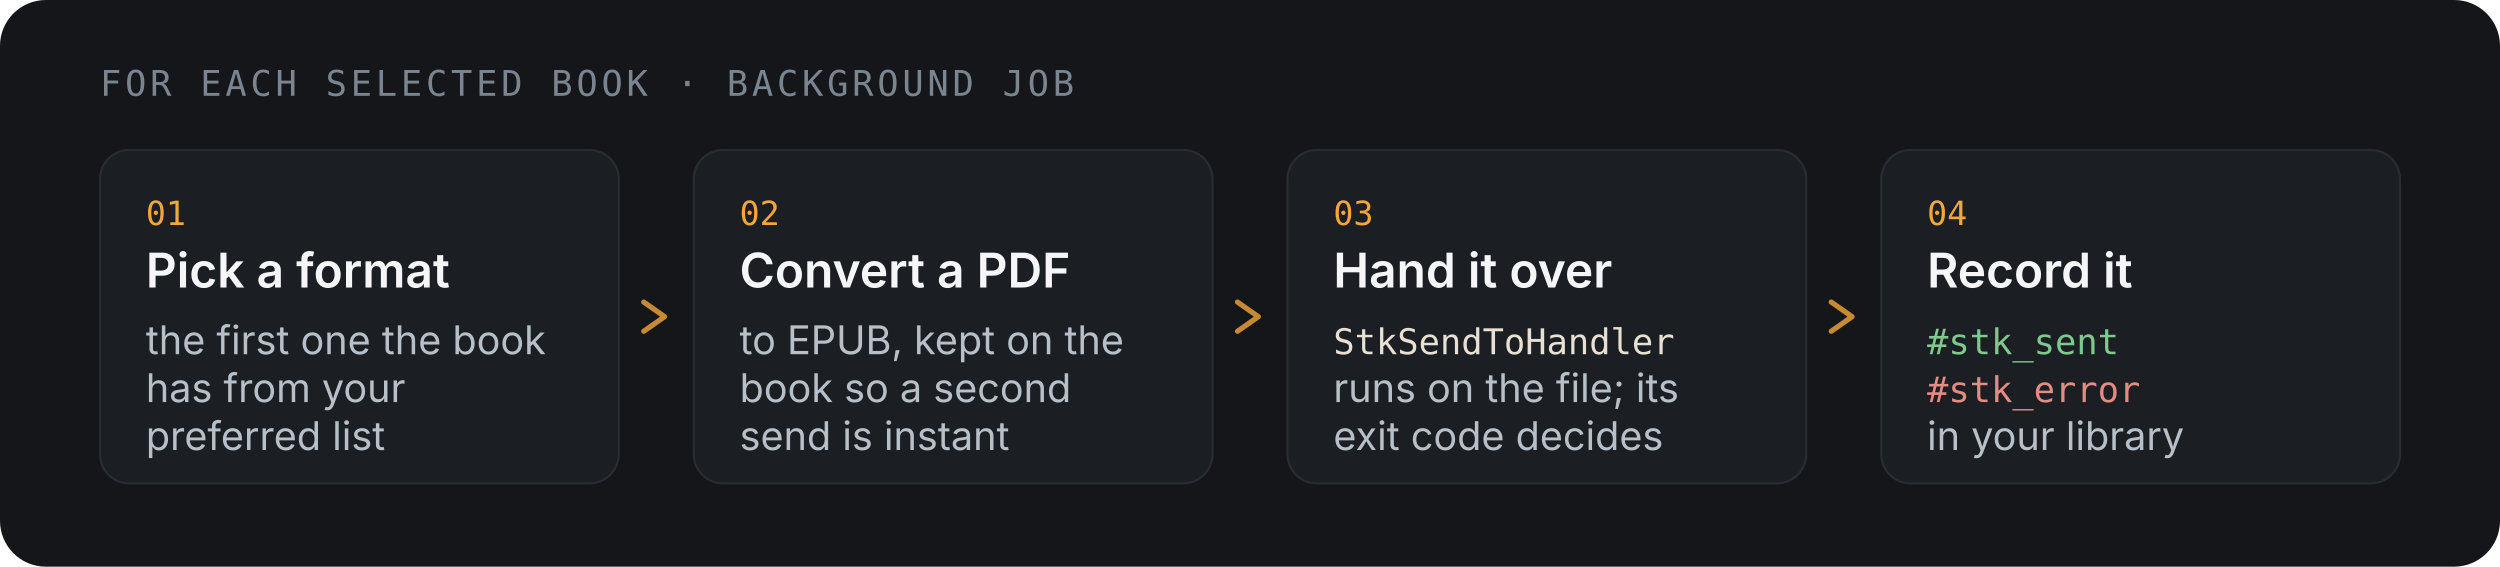
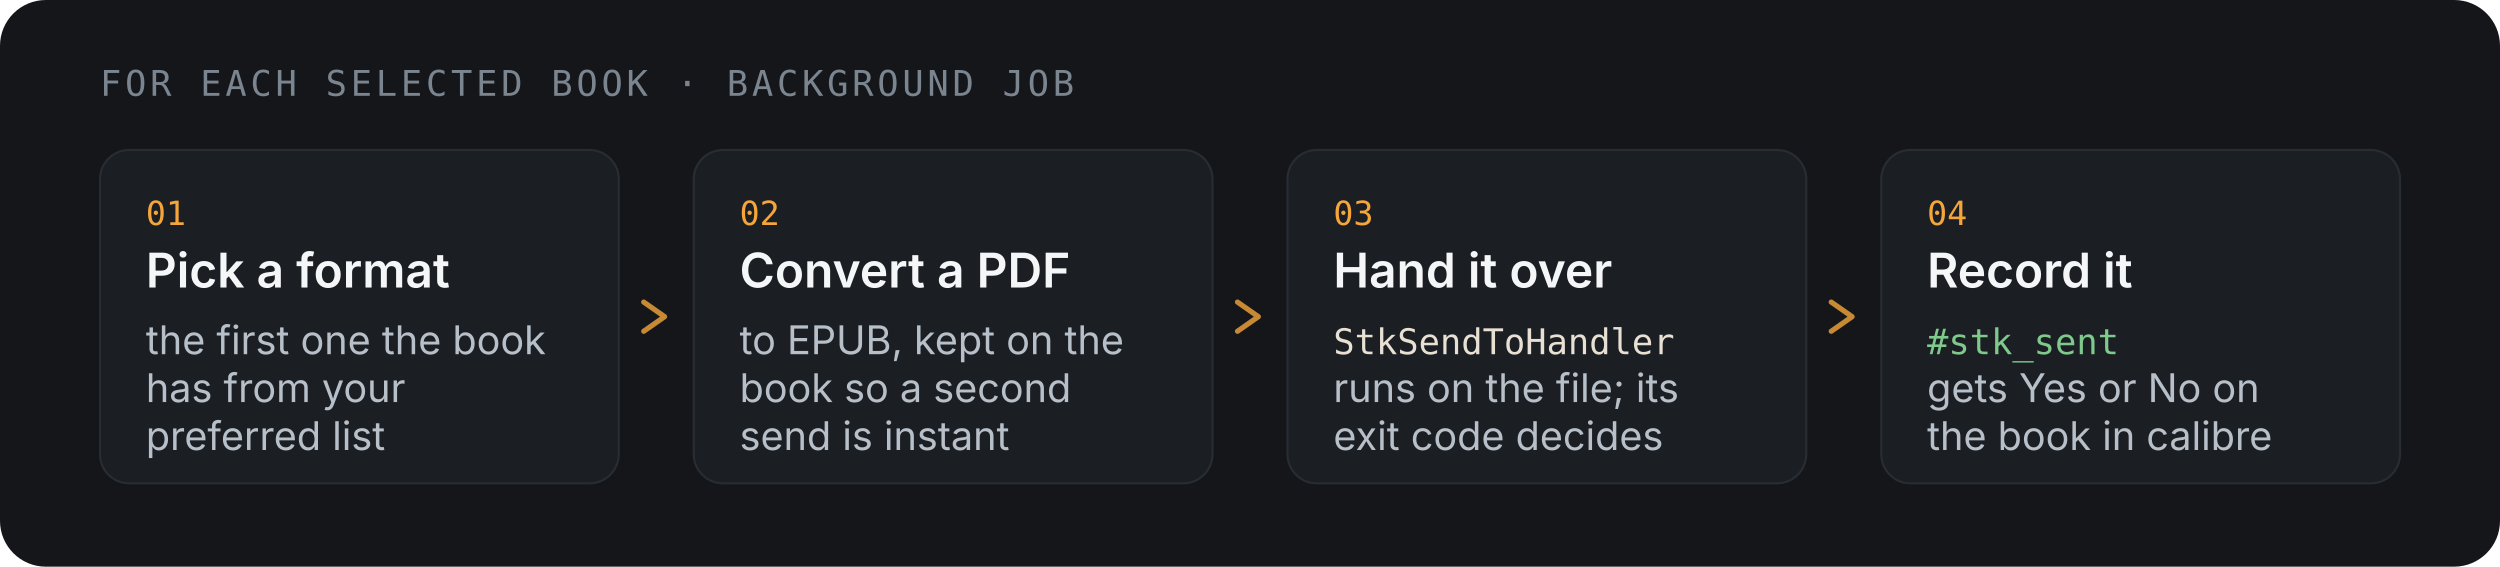
<svg xmlns="http://www.w3.org/2000/svg" width="1200" height="272" viewBox="0 0 1200 272" role="img" aria-labelledby="wf-title wf-desc">
  <rect width="1200" height="272" rx="22" fill="#14161A" />
  <text x="48" y="46" font-family="ui-monospace, SFMono-Regular, Menlo, monospace" font-size="17" letter-spacing="1.8" fill="#7B8590">FOR EACH SELECTED BOOK · BACKGROUND JOB</text>
  <g transform="translate(48 72)">
    <rect width="249" height="160" rx="14" fill="#1B1E23" stroke="#282D34" />
    <text x="22" y="36" font-family="ui-monospace, SFMono-Regular, Menlo, monospace" font-size="16" fill="#F4A63A">01</text>
    <text x="22" y="66" font-family="-apple-system, BlinkMacSystemFont, 'Segoe UI', sans-serif" font-size="23" font-weight="600" fill="#F4F6F8">Pick a format</text>
    <text x="22" y="98" font-family="-apple-system, BlinkMacSystemFont, 'Segoe UI', sans-serif" font-size="19" fill="#B7BFC8">the first one the book</text>
    <text x="22" y="121" font-family="-apple-system, BlinkMacSystemFont, 'Segoe UI', sans-serif" font-size="19" fill="#B7BFC8">has from your</text>
    <text x="22" y="144" font-family="-apple-system, BlinkMacSystemFont, 'Segoe UI', sans-serif" font-size="19" fill="#B7BFC8">preferred list</text>
  </g>
  <g transform="translate(333 72)">
    <rect width="249" height="160" rx="14" fill="#1B1E23" stroke="#282D34" />
    <text x="22" y="36" font-family="ui-monospace, SFMono-Regular, Menlo, monospace" font-size="16" fill="#F4A63A">02</text>
    <text x="22" y="66" font-family="-apple-system, BlinkMacSystemFont, 'Segoe UI', sans-serif" font-size="23" font-weight="600" fill="#F4F6F8">Convert a PDF</text>
    <text x="22" y="98" font-family="-apple-system, BlinkMacSystemFont, 'Segoe UI', sans-serif" font-size="19" fill="#B7BFC8">to EPUB, kept on the</text>
    <text x="22" y="121" font-family="-apple-system, BlinkMacSystemFont, 'Segoe UI', sans-serif" font-size="19" fill="#B7BFC8">book so a second</text>
    <text x="22" y="144" font-family="-apple-system, BlinkMacSystemFont, 'Segoe UI', sans-serif" font-size="19" fill="#B7BFC8">send is instant</text>
  </g>
  <g transform="translate(618 72)">
    <rect width="249" height="160" rx="14" fill="#1B1E23" stroke="#282D34" />
    <text x="22" y="36" font-family="ui-monospace, SFMono-Regular, Menlo, monospace" font-size="16" fill="#F4A63A">03</text>
    <text x="22" y="66" font-family="-apple-system, BlinkMacSystemFont, 'Segoe UI', sans-serif" font-size="23" font-weight="600" fill="#F4F6F8">Hand it over</text>
    <text x="22" y="98" font-family="ui-monospace, SFMono-Regular, Menlo, monospace" font-size="17" fill="#E8E1D3">StkSendToHandler</text>
    <text x="22" y="121" font-family="-apple-system, BlinkMacSystemFont, 'Segoe UI', sans-serif" font-size="19" fill="#B7BFC8">runs on the file; its</text>
    <text x="22" y="144" font-family="-apple-system, BlinkMacSystemFont, 'Segoe UI', sans-serif" font-size="19" fill="#B7BFC8">exit code decides</text>
  </g>
  <g transform="translate(903 72)">
    <rect width="249" height="160" rx="14" fill="#1B1E23" stroke="#282D34" />
    <text x="22" y="36" font-family="ui-monospace, SFMono-Regular, Menlo, monospace" font-size="16" fill="#F4A63A">04</text>
    <text x="22" y="66" font-family="-apple-system, BlinkMacSystemFont, 'Segoe UI', sans-serif" font-size="23" font-weight="600" fill="#F4F6F8">Record it</text>
    <text x="22" y="98" font-family="ui-monospace, SFMono-Regular, Menlo, monospace" font-size="17" fill="#7FC98C">#stk_sent</text>
-     <text x="22" y="121" font-family="ui-monospace, SFMono-Regular, Menlo, monospace" font-size="17" fill="#E58B82">#stk_error</text>
-     <text x="22" y="144" font-family="-apple-system, BlinkMacSystemFont, 'Segoe UI', sans-serif" font-size="19" fill="#B7BFC8">in your library</text>
+     <text x="22" y="121" font-family="-apple-system, BlinkMacSystemFont, 'Segoe UI', sans-serif" font-size="19" fill="#B7BFC8">gets Yes or No on</text>
+     <text x="22" y="144" font-family="-apple-system, BlinkMacSystemFont, 'Segoe UI', sans-serif" font-size="19" fill="#B7BFC8">the book in calibre</text>
  </g>
  <g fill="none" stroke="#F4A63A" stroke-width="2.5" stroke-linecap="round" stroke-linejoin="round" opacity="0.8">
    <path d="M309 145 l10 7 -10 7" />
    <path d="M594 145 l10 7 -10 7" />
    <path d="M879 145 l10 7 -10 7" />
  </g>
</svg>
